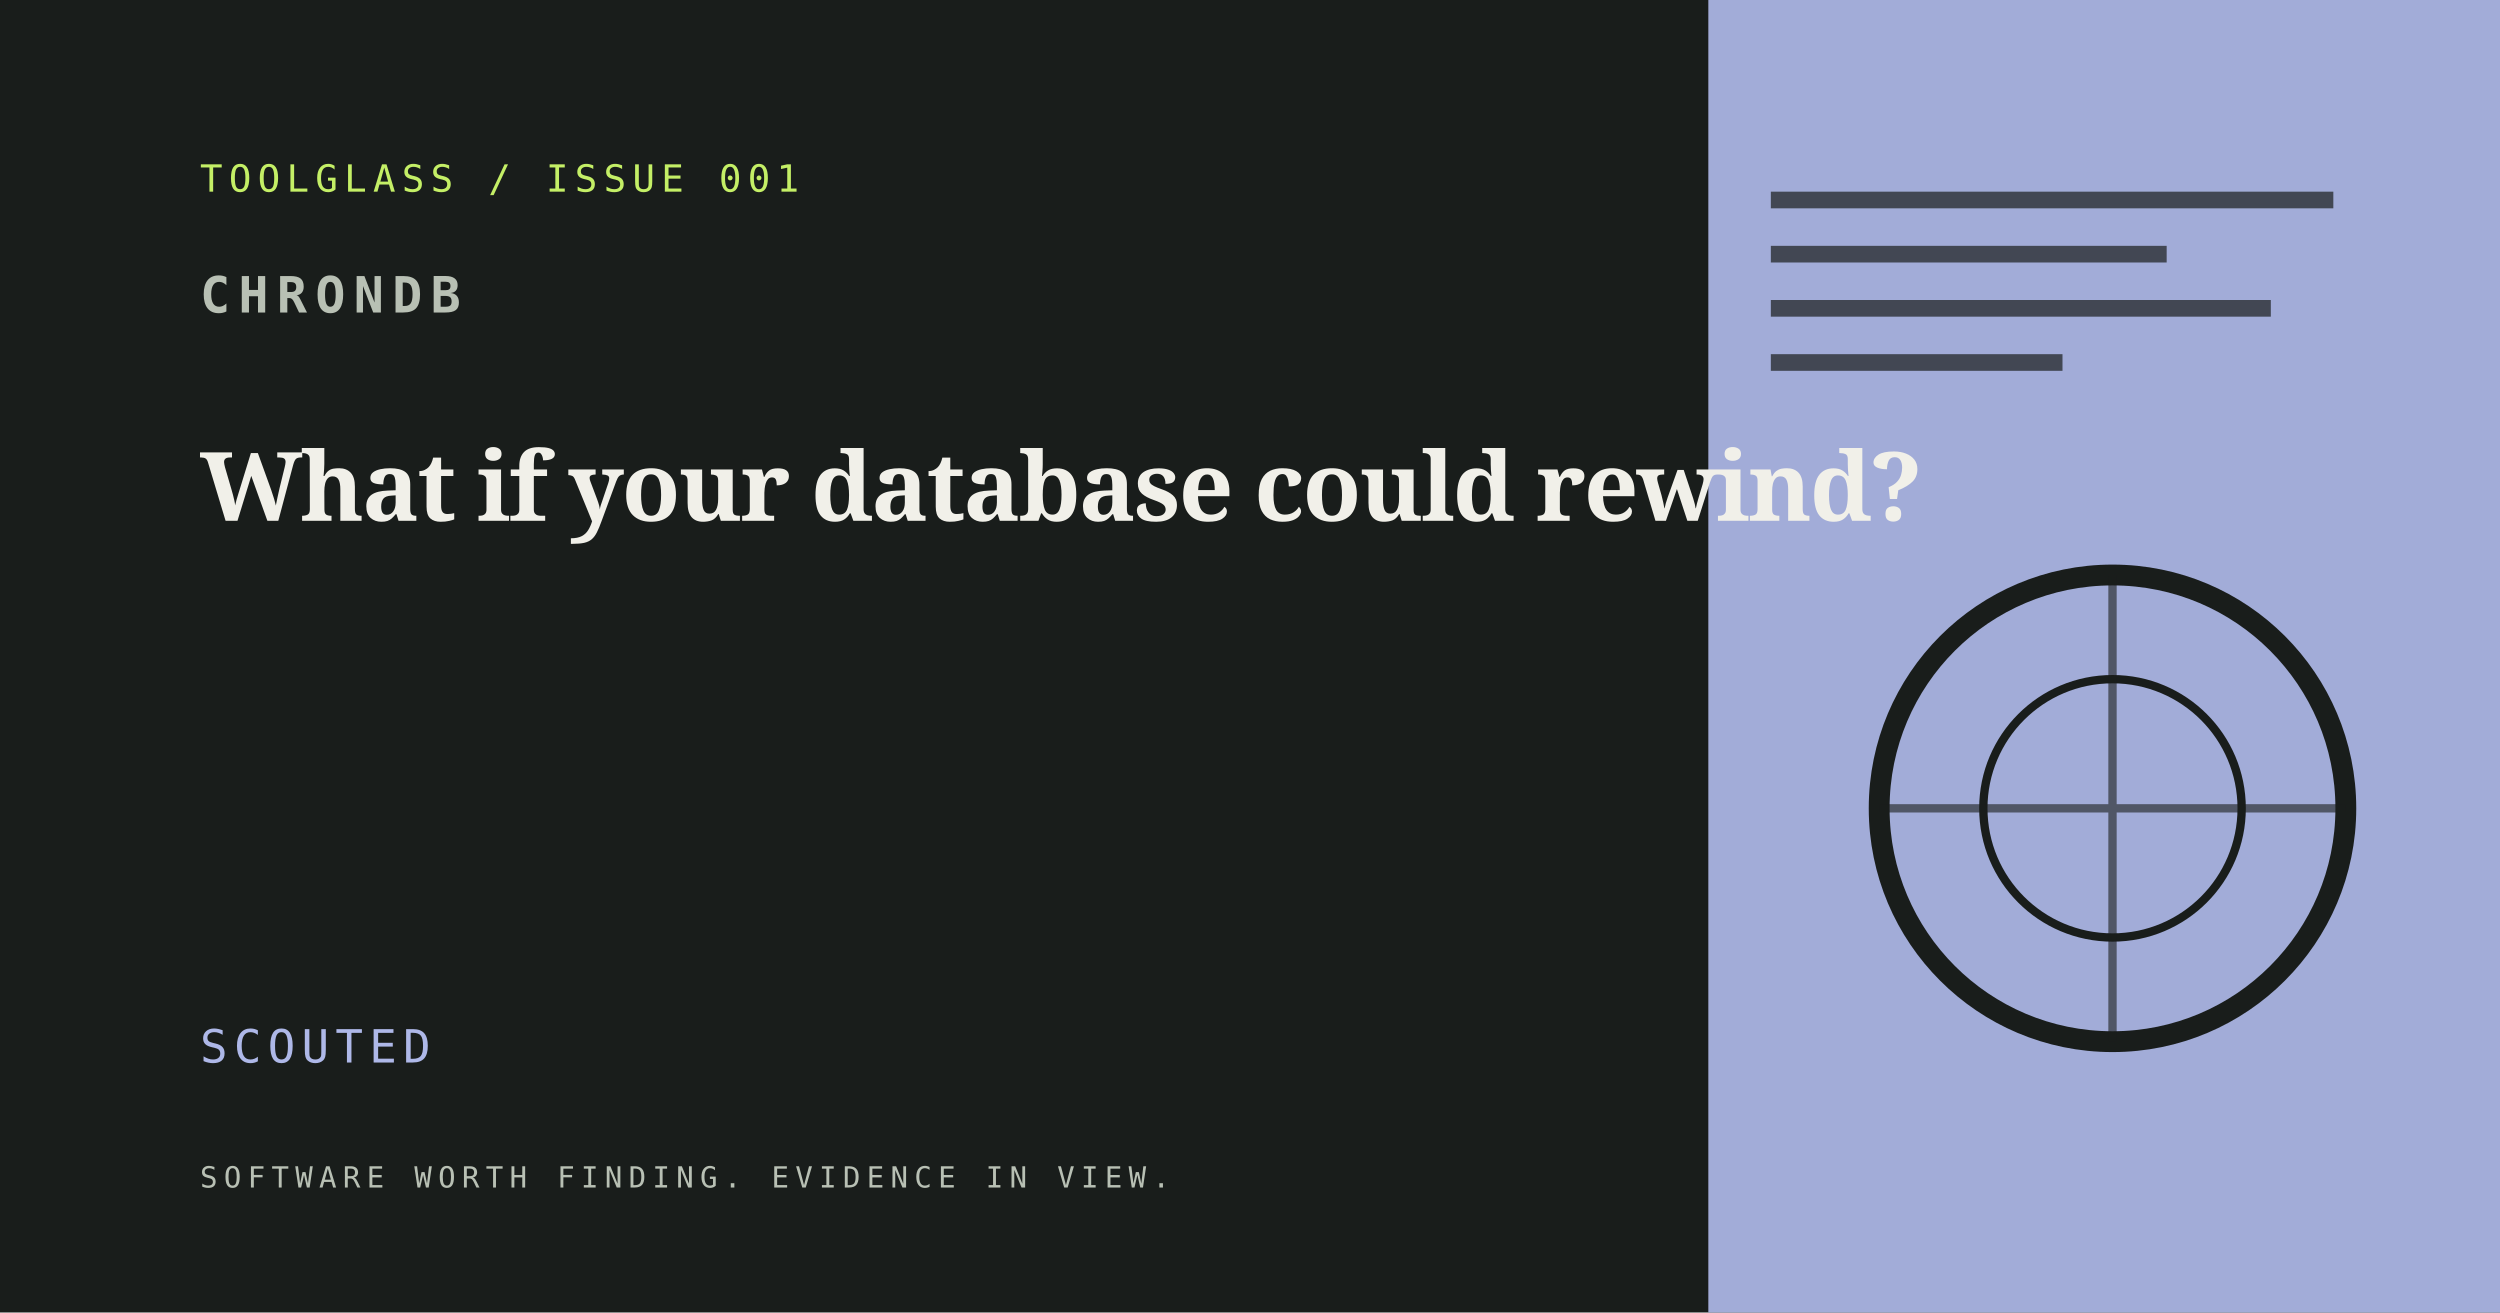
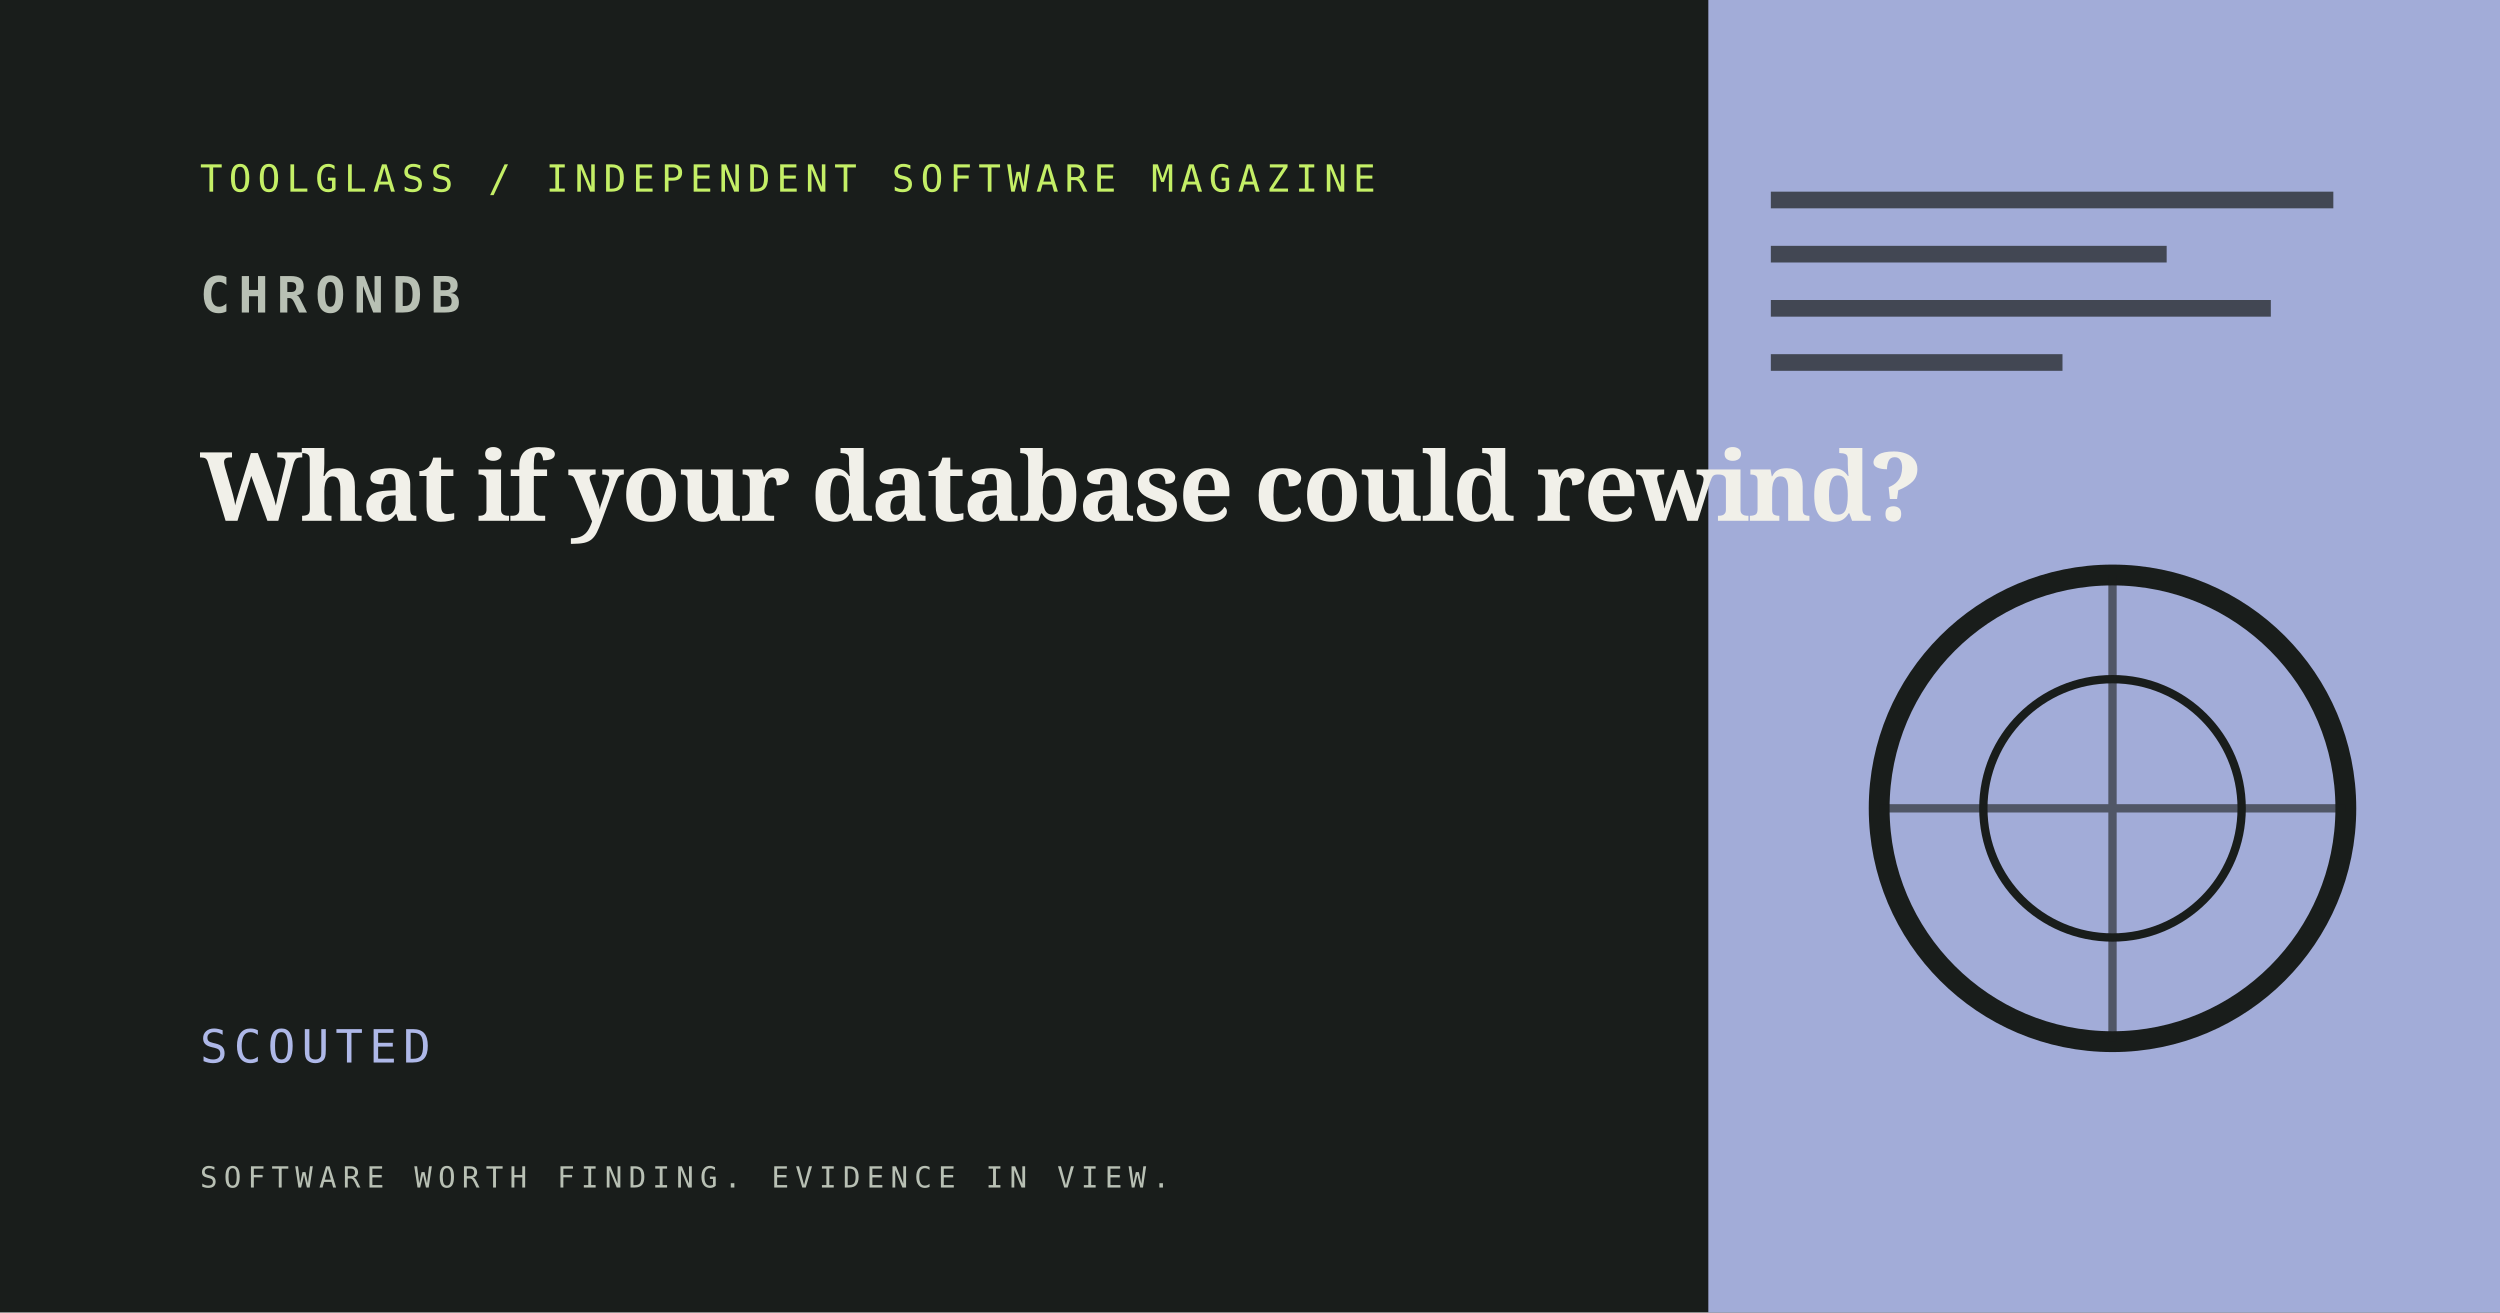
<svg xmlns="http://www.w3.org/2000/svg" width="1200" height="630" viewBox="0 0 1200 630" role="img" aria-labelledby="title desc">
  <rect width="1200" height="630" fill="#191d1b" />
  <path d="M820 0h380v630H820z" fill="#aeb8e8" opacity=".92" />
  <path d="M850 96h270M850 122h190M850 148h240M850 174h140" stroke="#191d1b" stroke-width="8" opacity=".7" />
  <circle cx="1014" cy="388" r="112" fill="none" stroke="#191d1b" stroke-width="10" />
  <circle cx="1014" cy="388" r="62" fill="none" stroke="#191d1b" stroke-width="4" />
  <path d="M902 388h224M1014 276v224" stroke="#191d1b" stroke-width="4" opacity=".6" />
-   <text x="96" y="92" class="eyebrow">TOOLGLASS / ISSUE 001</text>
+   <text x="96" y="92" class="eyebrow">TOOLGLASS / INDEPENDENT SOFTWARE MAGAZINE</text>
  <text x="96" y="150" class="name">CHRONDB</text>
  <text x="96" y="250" class="title">What if your database could rewind?</text>
  <text x="96" y="510" class="status">SCOUTED</text>
  <text x="96" y="570" class="foot">SOFTWARE WORTH FINDING. EVIDENCE IN VIEW.</text>
  <style>
    .eyebrow,.status,.foot{font-family:monospace;letter-spacing:3px}.eyebrow{fill:#c4ef66;font-size:18px}.name{font:700 24px monospace;fill:#b8c0b4;letter-spacing:4px}.title{font:700 46px Georgia,serif;fill:#f1f0e9;letter-spacing:-1px}.status{font-size:22px;fill:#aeb8e8}.foot{font-size:14px;fill:#b8c0b4}
  </style>
</svg>
